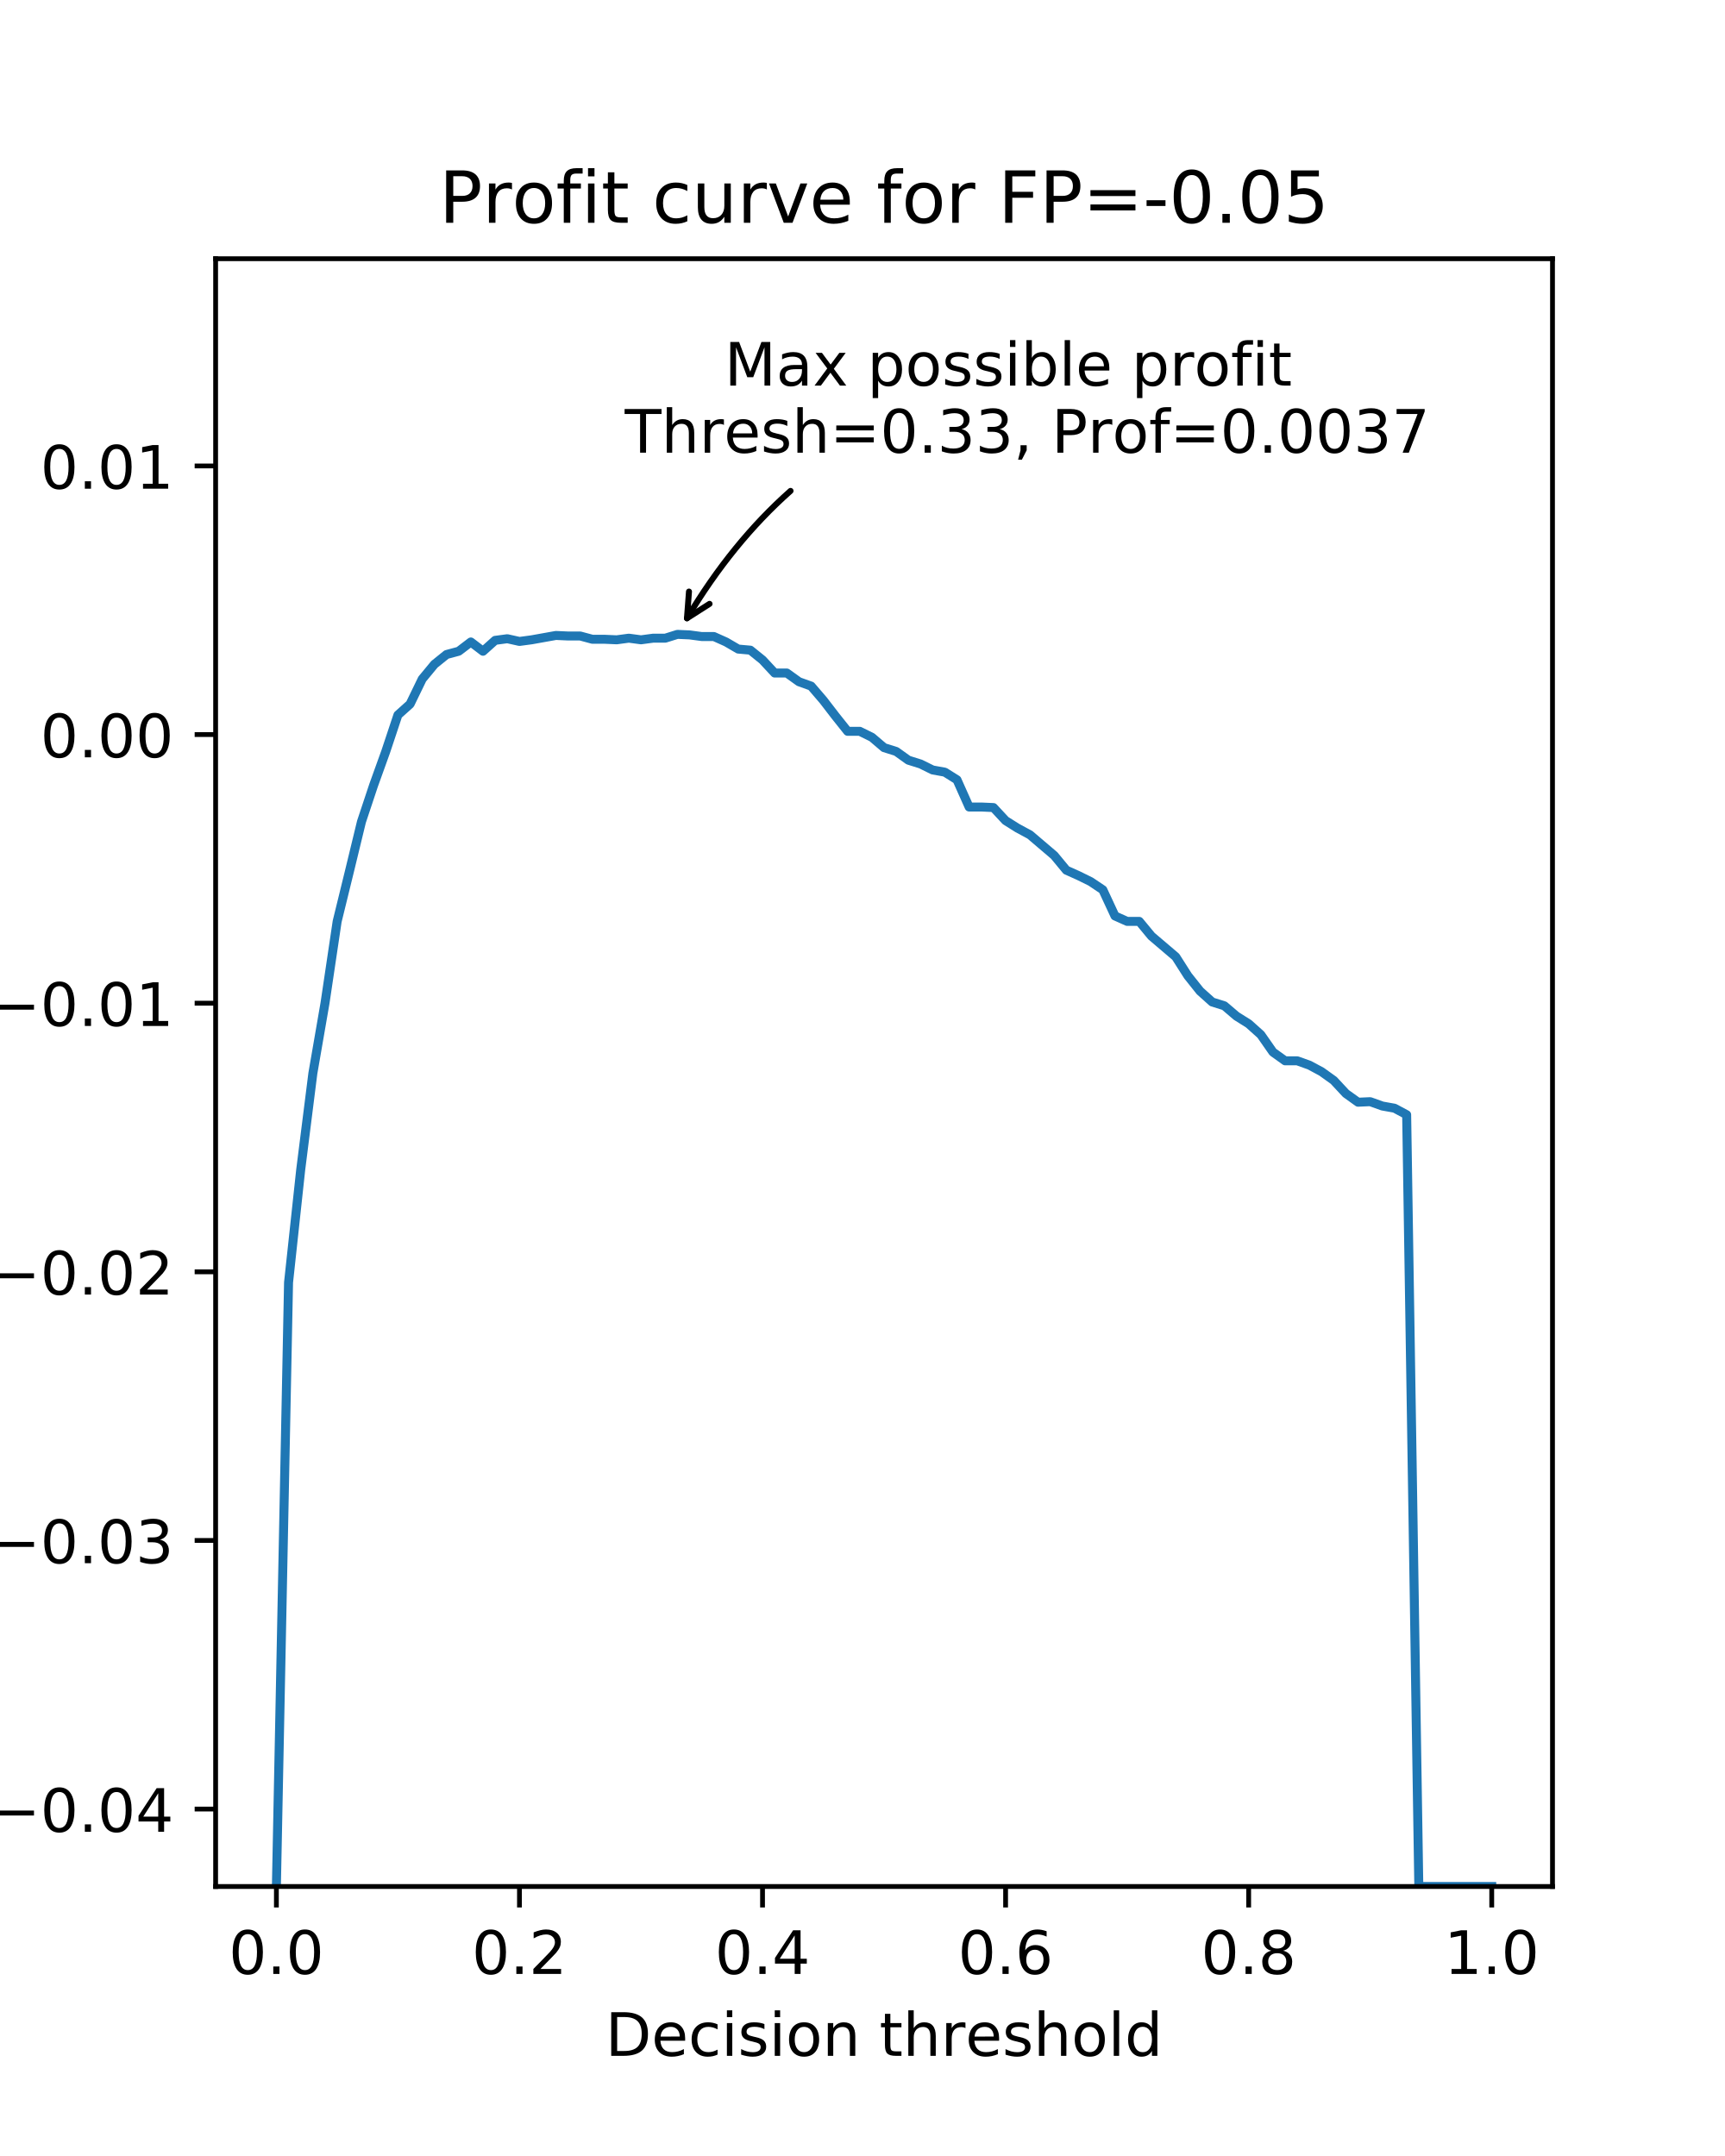
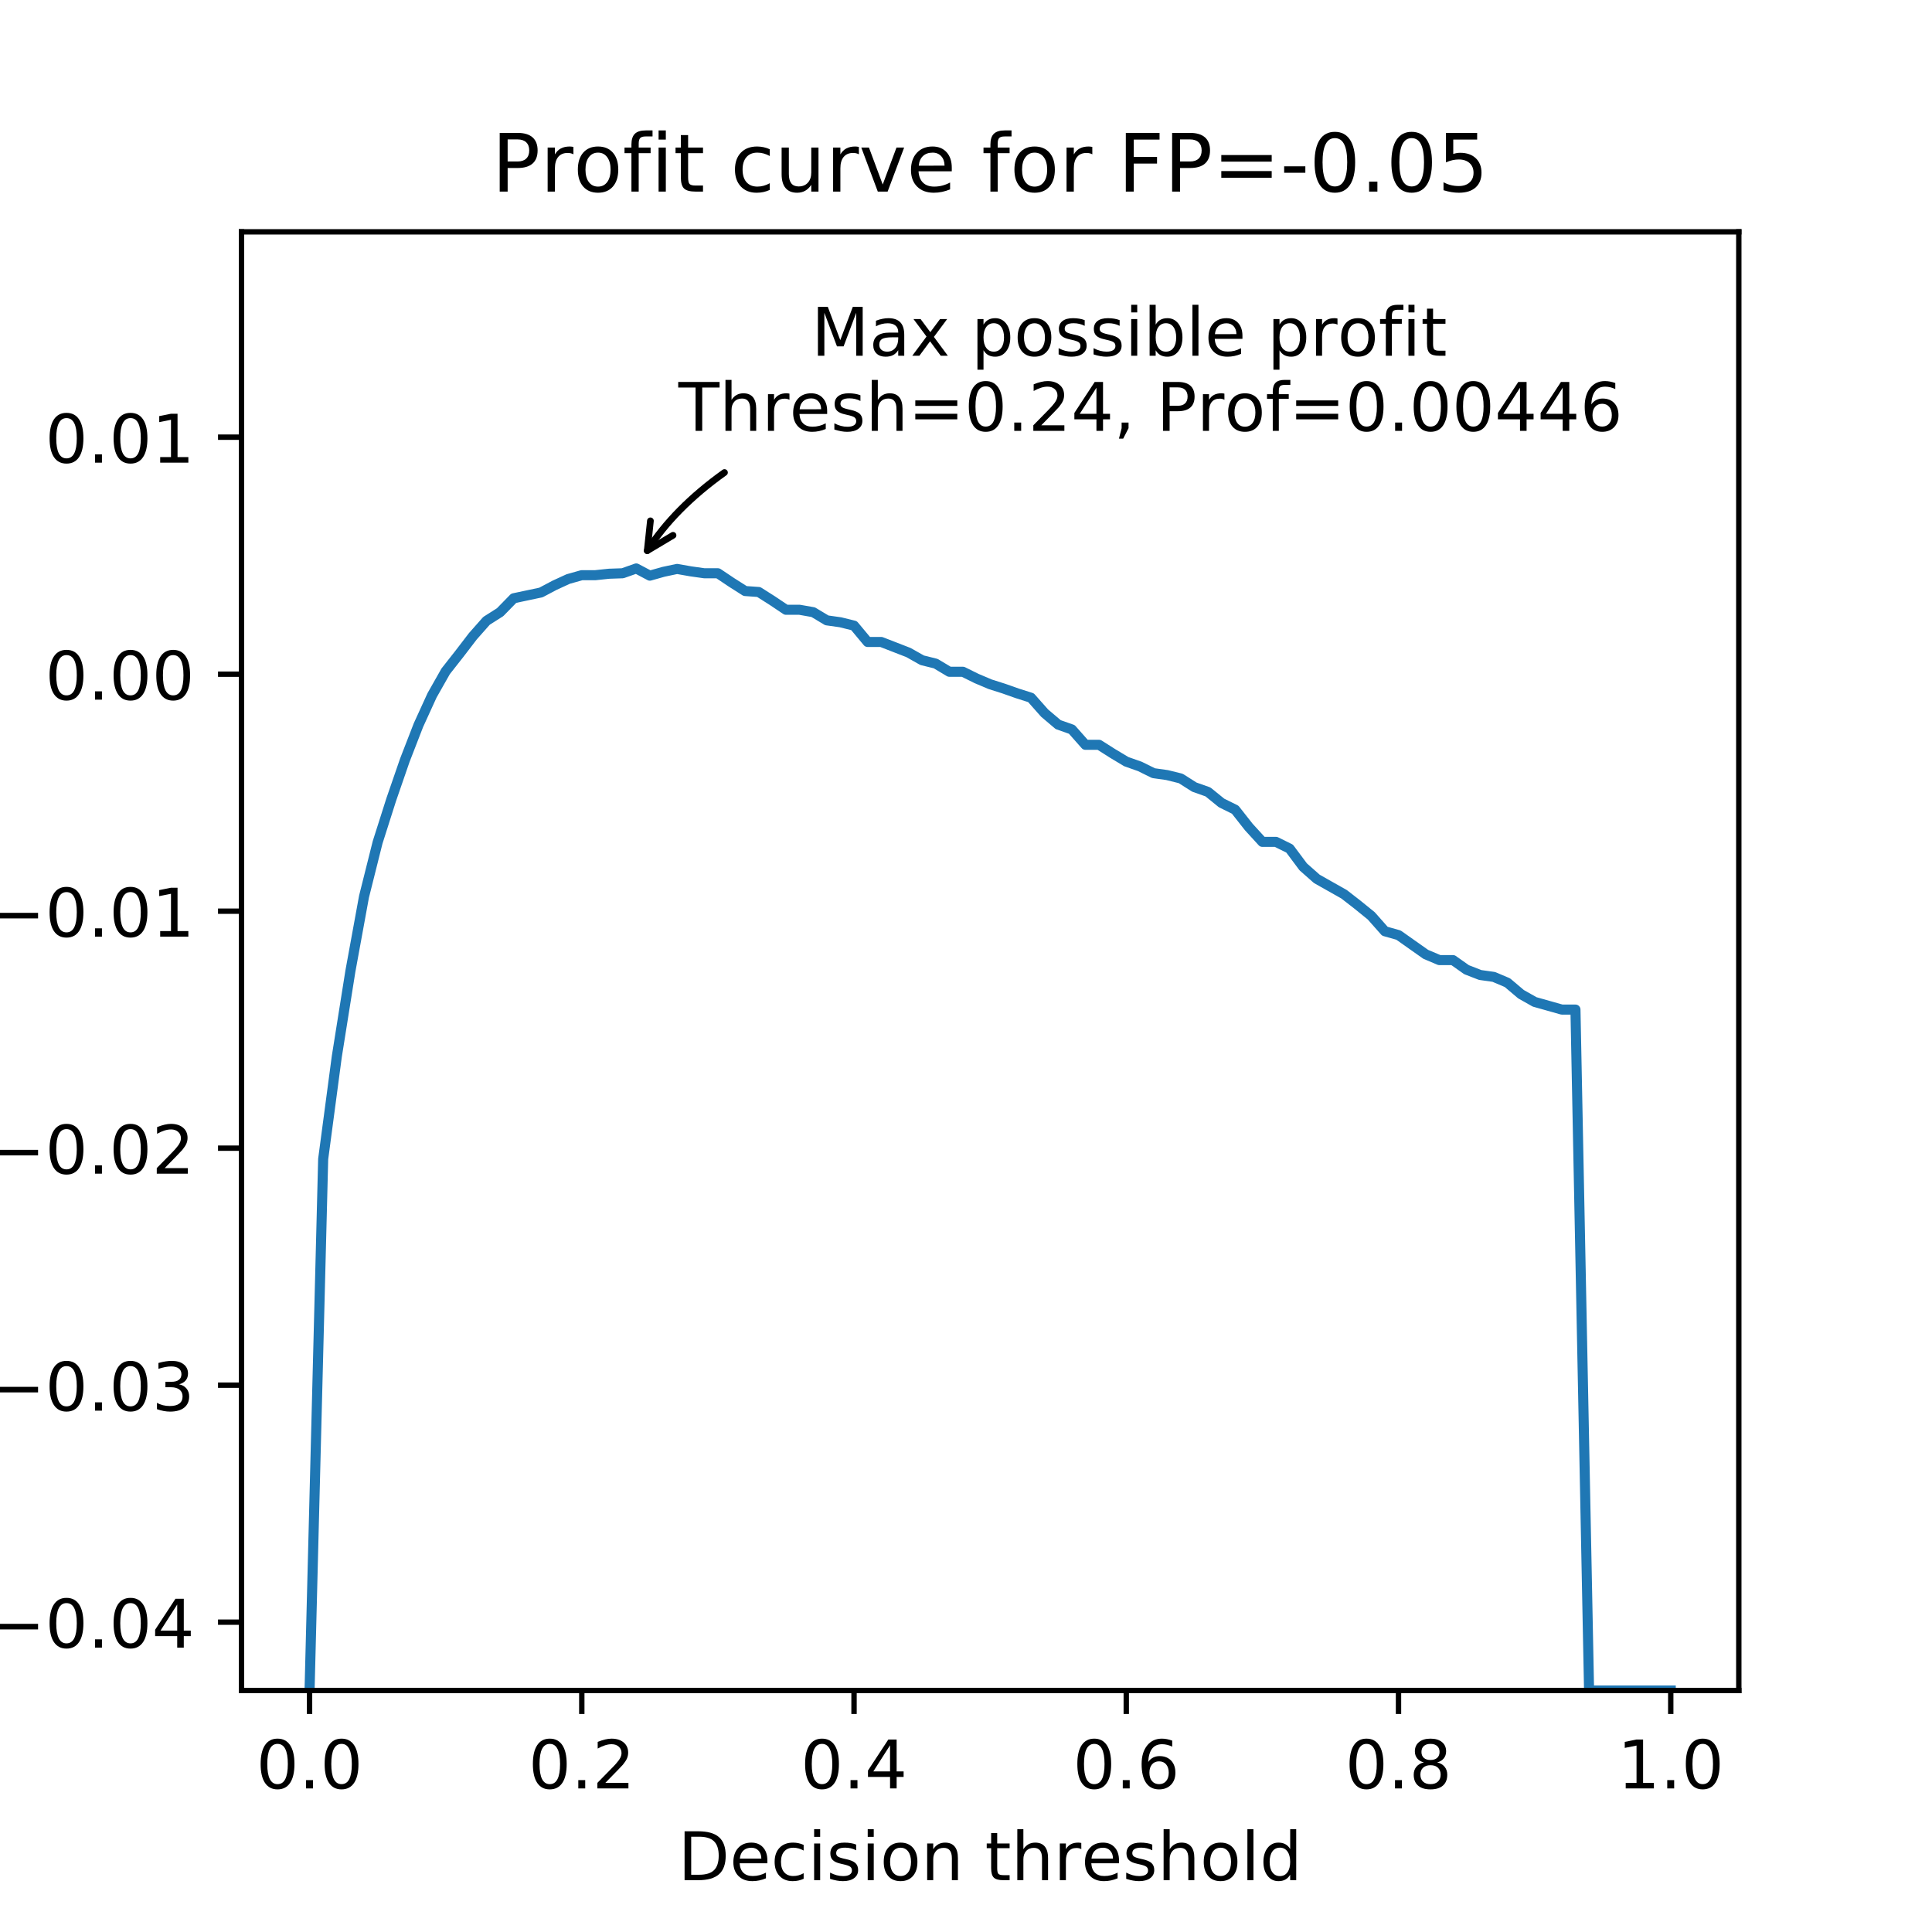
- <svg xmlns="http://www.w3.org/2000/svg" xmlns:xlink="http://www.w3.org/1999/xlink" height="360pt" version="1.1" viewBox="0 0 288 360" width="288pt">
+ <svg xmlns="http://www.w3.org/2000/svg" xmlns:xlink="http://www.w3.org/1999/xlink" height="288pt" version="1.1" viewBox="0 0 288 288" width="288pt">
  <defs>
    <style type="text/css">
*{stroke-linecap:butt;stroke-linejoin:round;}
  </style>
  </defs>
  <g id="figure_1">
    <g id="patch_1">
-       <path d="M 0 360  L 288 360  L 288 0  L 0 0  z " style="fill:#ffffff;" />
+       <path d="M 0 288  L 288 288  L 288 0  L 0 0  z " style="fill:#ffffff;" />
    </g>
    <g id="axes_1">
      <g id="patch_2">
-         <path d="M 36 315  L 259.2 315  L 259.2 43.2  L 36 43.2  z " style="fill:#ffffff;" />
+         <path d="M 36 252  L 259.2 252  L 259.2 34.56  L 36 34.56  z " style="fill:#ffffff;" />
      </g>
      <g id="matplotlib.axis_1">
        <g id="xtick_1">
          <g id="line2d_1">
            <defs>
-               <path d="M 0 0  L 0 3.5  " id="m88fabe9373" style="stroke:#000000;stroke-width:0.8;" />
-             </defs>
-             <g>
-               <use style="stroke:#000000;stroke-width:0.8;" x="46.145" xlink:href="#m88fabe9373" y="315" />
+               <path d="M 0 0  L 0 3.5  " id="m6ab0f73025" style="stroke:#000000;stroke-width:0.8;" />
+             </defs>
+             <g>
+               <use style="stroke:#000000;stroke-width:0.8;" x="46.145" xlink:href="#m6ab0f73025" y="252" />
            </g>
          </g>
          <g id="text_1">
            <defs>
              <path d="M 31.781 66.406  Q 24.172 66.406 20.328 58.906  Q 16.5 51.422 16.5 36.375  Q 16.5 21.391 20.328 13.891  Q 24.172 6.391 31.781 6.391  Q 39.453 6.391 43.281 13.891  Q 47.125 21.391 47.125 36.375  Q 47.125 51.422 43.281 58.906  Q 39.453 66.406 31.781 66.406  z M 31.781 74.219  Q 44.047 74.219 50.516 64.516  Q 56.984 54.828 56.984 36.375  Q 56.984 17.969 50.516 8.266  Q 44.047 -1.422 31.781 -1.422  Q 19.531 -1.422 13.062 8.266  Q 6.594 17.969 6.594 36.375  Q 6.594 54.828 13.062 64.516  Q 19.531 74.219 31.781 74.219  z " id="DejaVuSans-48" />
              <path d="M 10.688 12.406  L 21 12.406  L 21 0  L 10.688 0  z " id="DejaVuSans-46" />
            </defs>
-             <g transform="translate(38.19389 329.5984)scale(0.1 -0.1)">
+             <g transform="translate(38.19389 266.5984)scale(0.1 -0.1)">
              <use xlink:href="#DejaVuSans-48" />
              <use x="63.623" xlink:href="#DejaVuSans-46" />
              <use x="95.41" xlink:href="#DejaVuSans-48" />
            </g>
          </g>
        </g>
        <g id="xtick_2">
          <g id="line2d_2">
            <g>
-               <use style="stroke:#000000;stroke-width:0.8;" x="86.727" xlink:href="#m88fabe9373" y="315" />
+               <use style="stroke:#000000;stroke-width:0.8;" x="86.727" xlink:href="#m6ab0f73025" y="252" />
            </g>
          </g>
          <g id="text_2">
            <defs>
              <path d="M 19.188 8.297  L 53.609 8.297  L 53.609 0  L 7.328 0  L 7.328 8.297  Q 12.938 14.109 22.625 23.891  Q 32.328 33.688 34.812 36.531  Q 39.547 41.844 41.422 45.531  Q 43.312 49.219 43.312 52.781  Q 43.312 58.594 39.234 62.25  Q 35.156 65.922 28.609 65.922  Q 23.969 65.922 18.812 64.312  Q 13.672 62.703 7.812 59.422  L 7.812 69.391  Q 13.766 71.781 18.938 73  Q 24.125 74.219 28.422 74.219  Q 39.75 74.219 46.484 68.547  Q 53.219 62.891 53.219 53.422  Q 53.219 48.922 51.531 44.891  Q 49.859 40.875 45.406 35.406  Q 44.188 33.984 37.641 27.219  Q 31.109 20.453 19.188 8.297  z " id="DejaVuSans-50" />
            </defs>
-             <g transform="translate(78.77571 329.5984)scale(0.1 -0.1)">
+             <g transform="translate(78.77571 266.5984)scale(0.1 -0.1)">
              <use xlink:href="#DejaVuSans-48" />
              <use x="63.623" xlink:href="#DejaVuSans-46" />
              <use x="95.41" xlink:href="#DejaVuSans-50" />
            </g>
          </g>
        </g>
        <g id="xtick_3">
          <g id="line2d_3">
            <g>
-               <use style="stroke:#000000;stroke-width:0.8;" x="127.309" xlink:href="#m88fabe9373" y="315" />
+               <use style="stroke:#000000;stroke-width:0.8;" x="127.309" xlink:href="#m6ab0f73025" y="252" />
            </g>
          </g>
          <g id="text_3">
            <defs>
              <path d="M 37.797 64.312  L 12.891 25.391  L 37.797 25.391  z M 35.203 72.906  L 47.609 72.906  L 47.609 25.391  L 58.016 25.391  L 58.016 17.188  L 47.609 17.188  L 47.609 0  L 37.797 0  L 37.797 17.188  L 4.891 17.188  L 4.891 26.703  z " id="DejaVuSans-52" />
            </defs>
-             <g transform="translate(119.3575 329.5984)scale(0.1 -0.1)">
+             <g transform="translate(119.3575 266.5984)scale(0.1 -0.1)">
              <use xlink:href="#DejaVuSans-48" />
              <use x="63.623" xlink:href="#DejaVuSans-46" />
              <use x="95.41" xlink:href="#DejaVuSans-52" />
            </g>
          </g>
        </g>
        <g id="xtick_4">
          <g id="line2d_4">
            <g>
-               <use style="stroke:#000000;stroke-width:0.8;" x="167.891" xlink:href="#m88fabe9373" y="315" />
+               <use style="stroke:#000000;stroke-width:0.8;" x="167.891" xlink:href="#m6ab0f73025" y="252" />
            </g>
          </g>
          <g id="text_4">
            <defs>
              <path d="M 33.016 40.375  Q 26.375 40.375 22.484 35.828  Q 18.609 31.297 18.609 23.391  Q 18.609 15.531 22.484 10.953  Q 26.375 6.391 33.016 6.391  Q 39.656 6.391 43.531 10.953  Q 47.406 15.531 47.406 23.391  Q 47.406 31.297 43.531 35.828  Q 39.656 40.375 33.016 40.375  z M 52.594 71.297  L 52.594 62.312  Q 48.875 64.062 45.094 64.984  Q 41.312 65.922 37.594 65.922  Q 27.828 65.922 22.672 59.328  Q 17.531 52.734 16.797 39.406  Q 19.672 43.656 24.016 45.922  Q 28.375 48.188 33.594 48.188  Q 44.578 48.188 50.953 41.516  Q 57.328 34.859 57.328 23.391  Q 57.328 12.156 50.688 5.359  Q 44.047 -1.422 33.016 -1.422  Q 20.359 -1.422 13.672 8.266  Q 6.984 17.969 6.984 36.375  Q 6.984 53.656 15.188 63.938  Q 23.391 74.219 37.203 74.219  Q 40.922 74.219 44.703 73.484  Q 48.484 72.75 52.594 71.297  z " id="DejaVuSans-54" />
            </defs>
-             <g transform="translate(159.9393 329.5984)scale(0.1 -0.1)">
+             <g transform="translate(159.9393 266.5984)scale(0.1 -0.1)">
              <use xlink:href="#DejaVuSans-48" />
              <use x="63.623" xlink:href="#DejaVuSans-46" />
              <use x="95.41" xlink:href="#DejaVuSans-54" />
            </g>
          </g>
        </g>
        <g id="xtick_5">
          <g id="line2d_5">
            <g>
-               <use style="stroke:#000000;stroke-width:0.8;" x="208.473" xlink:href="#m88fabe9373" y="315" />
+               <use style="stroke:#000000;stroke-width:0.8;" x="208.473" xlink:href="#m6ab0f73025" y="252" />
            </g>
          </g>
          <g id="text_5">
            <defs>
              <path d="M 31.781 34.625  Q 24.75 34.625 20.719 30.859  Q 16.703 27.094 16.703 20.516  Q 16.703 13.922 20.719 10.156  Q 24.75 6.391 31.781 6.391  Q 38.812 6.391 42.859 10.172  Q 46.922 13.969 46.922 20.516  Q 46.922 27.094 42.891 30.859  Q 38.875 34.625 31.781 34.625  z M 21.922 38.812  Q 15.578 40.375 12.031 44.719  Q 8.5 49.078 8.5 55.328  Q 8.5 64.062 14.719 69.141  Q 20.953 74.219 31.781 74.219  Q 42.672 74.219 48.875 69.141  Q 55.078 64.062 55.078 55.328  Q 55.078 49.078 51.531 44.719  Q 48 40.375 41.703 38.812  Q 48.828 37.156 52.797 32.312  Q 56.781 27.484 56.781 20.516  Q 56.781 9.906 50.312 4.234  Q 43.844 -1.422 31.781 -1.422  Q 19.734 -1.422 13.25 4.234  Q 6.781 9.906 6.781 20.516  Q 6.781 27.484 10.781 32.312  Q 14.797 37.156 21.922 38.812  z M 18.312 54.391  Q 18.312 48.734 21.844 45.562  Q 25.391 42.391 31.781 42.391  Q 38.141 42.391 41.719 45.562  Q 45.312 48.734 45.312 54.391  Q 45.312 60.062 41.719 63.234  Q 38.141 66.406 31.781 66.406  Q 25.391 66.406 21.844 63.234  Q 18.312 60.062 18.312 54.391  z " id="DejaVuSans-56" />
            </defs>
-             <g transform="translate(200.5212 329.5984)scale(0.1 -0.1)">
+             <g transform="translate(200.5212 266.5984)scale(0.1 -0.1)">
              <use xlink:href="#DejaVuSans-48" />
              <use x="63.623" xlink:href="#DejaVuSans-46" />
              <use x="95.41" xlink:href="#DejaVuSans-56" />
            </g>
          </g>
        </g>
        <g id="xtick_6">
          <g id="line2d_6">
            <g>
-               <use style="stroke:#000000;stroke-width:0.8;" x="249.055" xlink:href="#m88fabe9373" y="315" />
+               <use style="stroke:#000000;stroke-width:0.8;" x="249.055" xlink:href="#m6ab0f73025" y="252" />
            </g>
          </g>
          <g id="text_6">
            <defs>
              <path d="M 12.406 8.297  L 28.516 8.297  L 28.516 63.922  L 10.984 60.406  L 10.984 69.391  L 28.422 72.906  L 38.281 72.906  L 38.281 8.297  L 54.391 8.297  L 54.391 0  L 12.406 0  z " id="DejaVuSans-49" />
            </defs>
-             <g transform="translate(241.103 329.5984)scale(0.1 -0.1)">
+             <g transform="translate(241.103 266.5984)scale(0.1 -0.1)">
              <use xlink:href="#DejaVuSans-49" />
              <use x="63.623" xlink:href="#DejaVuSans-46" />
              <use x="95.41" xlink:href="#DejaVuSans-48" />
            </g>
          </g>
        </g>
        <g id="text_7">
          <defs>
            <path d="M 19.672 64.797  L 19.672 8.109  L 31.594 8.109  Q 46.688 8.109 53.688 14.938  Q 60.688 21.781 60.688 36.531  Q 60.688 51.172 53.688 57.984  Q 46.688 64.797 31.594 64.797  z M 9.812 72.906  L 30.078 72.906  Q 51.266 72.906 61.172 64.094  Q 71.094 55.281 71.094 36.531  Q 71.094 17.672 61.125 8.828  Q 51.172 0 30.078 0  L 9.812 0  z " id="DejaVuSans-68" />
            <path d="M 56.203 29.594  L 56.203 25.203  L 14.891 25.203  Q 15.484 15.922 20.484 11.062  Q 25.484 6.203 34.422 6.203  Q 39.594 6.203 44.453 7.469  Q 49.312 8.734 54.109 11.281  L 54.109 2.781  Q 49.266 0.734 44.188 -0.344  Q 39.109 -1.422 33.891 -1.422  Q 20.797 -1.422 13.156 6.188  Q 5.516 13.812 5.516 26.812  Q 5.516 40.234 12.766 48.109  Q 20.016 56 32.328 56  Q 43.359 56 49.781 48.891  Q 56.203 41.797 56.203 29.594  z M 47.219 32.234  Q 47.125 39.594 43.094 43.984  Q 39.062 48.391 32.422 48.391  Q 24.906 48.391 20.391 44.141  Q 15.875 39.891 15.188 32.172  z " id="DejaVuSans-101" />
            <path d="M 48.781 52.594  L 48.781 44.188  Q 44.969 46.297 41.141 47.344  Q 37.312 48.391 33.406 48.391  Q 24.656 48.391 19.812 42.844  Q 14.984 37.312 14.984 27.297  Q 14.984 17.281 19.812 11.734  Q 24.656 6.203 33.406 6.203  Q 37.312 6.203 41.141 7.25  Q 44.969 8.297 48.781 10.406  L 48.781 2.094  Q 45.016 0.344 40.984 -0.531  Q 36.969 -1.422 32.422 -1.422  Q 20.062 -1.422 12.781 6.344  Q 5.516 14.109 5.516 27.297  Q 5.516 40.672 12.859 48.328  Q 20.219 56 33.016 56  Q 37.156 56 41.109 55.141  Q 45.062 54.297 48.781 52.594  z " id="DejaVuSans-99" />
            <path d="M 9.422 54.688  L 18.406 54.688  L 18.406 0  L 9.422 0  z M 9.422 75.984  L 18.406 75.984  L 18.406 64.594  L 9.422 64.594  z " id="DejaVuSans-105" />
            <path d="M 44.281 53.078  L 44.281 44.578  Q 40.484 46.531 36.375 47.5  Q 32.281 48.484 27.875 48.484  Q 21.188 48.484 17.844 46.438  Q 14.5 44.391 14.5 40.281  Q 14.5 37.156 16.891 35.375  Q 19.281 33.594 26.516 31.984  L 29.594 31.297  Q 39.156 29.25 43.188 25.516  Q 47.219 21.781 47.219 15.094  Q 47.219 7.469 41.188 3.016  Q 35.156 -1.422 24.609 -1.422  Q 20.219 -1.422 15.453 -0.562  Q 10.688 0.297 5.422 2  L 5.422 11.281  Q 10.406 8.688 15.234 7.391  Q 20.062 6.109 24.812 6.109  Q 31.156 6.109 34.562 8.281  Q 37.984 10.453 37.984 14.406  Q 37.984 18.062 35.516 20.016  Q 33.062 21.969 24.703 23.781  L 21.578 24.516  Q 13.234 26.266 9.516 29.906  Q 5.812 33.547 5.812 39.891  Q 5.812 47.609 11.281 51.797  Q 16.75 56 26.812 56  Q 31.781 56 36.172 55.266  Q 40.578 54.547 44.281 53.078  z " id="DejaVuSans-115" />
            <path d="M 30.609 48.391  Q 23.391 48.391 19.188 42.75  Q 14.984 37.109 14.984 27.297  Q 14.984 17.484 19.156 11.844  Q 23.344 6.203 30.609 6.203  Q 37.797 6.203 41.984 11.859  Q 46.188 17.531 46.188 27.297  Q 46.188 37.016 41.984 42.703  Q 37.797 48.391 30.609 48.391  z M 30.609 56  Q 42.328 56 49.016 48.375  Q 55.719 40.766 55.719 27.297  Q 55.719 13.875 49.016 6.219  Q 42.328 -1.422 30.609 -1.422  Q 18.844 -1.422 12.172 6.219  Q 5.516 13.875 5.516 27.297  Q 5.516 40.766 12.172 48.375  Q 18.844 56 30.609 56  z " id="DejaVuSans-111" />
            <path d="M 54.891 33.016  L 54.891 0  L 45.906 0  L 45.906 32.719  Q 45.906 40.484 42.875 44.328  Q 39.844 48.188 33.797 48.188  Q 26.516 48.188 22.312 43.547  Q 18.109 38.922 18.109 30.906  L 18.109 0  L 9.078 0  L 9.078 54.688  L 18.109 54.688  L 18.109 46.188  Q 21.344 51.125 25.703 53.562  Q 30.078 56 35.797 56  Q 45.219 56 50.047 50.172  Q 54.891 44.344 54.891 33.016  z " id="DejaVuSans-110" />
            <path id="DejaVuSans-32" />
            <path d="M 18.312 70.219  L 18.312 54.688  L 36.812 54.688  L 36.812 47.703  L 18.312 47.703  L 18.312 18.016  Q 18.312 11.328 20.141 9.422  Q 21.969 7.516 27.594 7.516  L 36.812 7.516  L 36.812 0  L 27.594 0  Q 17.188 0 13.234 3.875  Q 9.281 7.766 9.281 18.016  L 9.281 47.703  L 2.688 47.703  L 2.688 54.688  L 9.281 54.688  L 9.281 70.219  z " id="DejaVuSans-116" />
            <path d="M 54.891 33.016  L 54.891 0  L 45.906 0  L 45.906 32.719  Q 45.906 40.484 42.875 44.328  Q 39.844 48.188 33.797 48.188  Q 26.516 48.188 22.312 43.547  Q 18.109 38.922 18.109 30.906  L 18.109 0  L 9.078 0  L 9.078 75.984  L 18.109 75.984  L 18.109 46.188  Q 21.344 51.125 25.703 53.562  Q 30.078 56 35.797 56  Q 45.219 56 50.047 50.172  Q 54.891 44.344 54.891 33.016  z " id="DejaVuSans-104" />
            <path d="M 41.109 46.297  Q 39.594 47.172 37.812 47.578  Q 36.031 48 33.891 48  Q 26.266 48 22.188 43.047  Q 18.109 38.094 18.109 28.812  L 18.109 0  L 9.078 0  L 9.078 54.688  L 18.109 54.688  L 18.109 46.188  Q 20.953 51.172 25.484 53.578  Q 30.031 56 36.531 56  Q 37.453 56 38.578 55.875  Q 39.703 55.766 41.062 55.516  z " id="DejaVuSans-114" />
            <path d="M 9.422 75.984  L 18.406 75.984  L 18.406 0  L 9.422 0  z " id="DejaVuSans-108" />
            <path d="M 45.406 46.391  L 45.406 75.984  L 54.391 75.984  L 54.391 0  L 45.406 0  L 45.406 8.203  Q 42.578 3.328 38.25 0.953  Q 33.938 -1.422 27.875 -1.422  Q 17.969 -1.422 11.734 6.484  Q 5.516 14.406 5.516 27.297  Q 5.516 40.188 11.734 48.094  Q 17.969 56 27.875 56  Q 33.938 56 38.25 53.625  Q 42.578 51.266 45.406 46.391  z M 14.797 27.297  Q 14.797 17.391 18.875 11.75  Q 22.953 6.109 30.078 6.109  Q 37.203 6.109 41.297 11.75  Q 45.406 17.391 45.406 27.297  Q 45.406 37.203 41.297 42.844  Q 37.203 48.484 30.078 48.484  Q 22.953 48.484 18.875 42.844  Q 14.797 37.203 14.797 27.297  z " id="DejaVuSans-100" />
          </defs>
-           <g transform="translate(101.0687 343.2766)scale(0.1 -0.1)">
+           <g transform="translate(101.0687 280.2766)scale(0.1 -0.1)">
            <use xlink:href="#DejaVuSans-68" />
            <use x="77.002" xlink:href="#DejaVuSans-101" />
            <use x="138.525" xlink:href="#DejaVuSans-99" />
            <use x="193.506" xlink:href="#DejaVuSans-105" />
            <use x="221.289" xlink:href="#DejaVuSans-115" />
            <use x="273.389" xlink:href="#DejaVuSans-105" />
            <use x="301.172" xlink:href="#DejaVuSans-111" />
            <use x="362.354" xlink:href="#DejaVuSans-110" />
            <use x="425.732" xlink:href="#DejaVuSans-32" />
            <use x="457.52" xlink:href="#DejaVuSans-116" />
            <use x="496.729" xlink:href="#DejaVuSans-104" />
            <use x="560.107" xlink:href="#DejaVuSans-114" />
            <use x="601.189" xlink:href="#DejaVuSans-101" />
            <use x="662.713" xlink:href="#DejaVuSans-115" />
            <use x="714.812" xlink:href="#DejaVuSans-104" />
            <use x="778.191" xlink:href="#DejaVuSans-111" />
            <use x="839.373" xlink:href="#DejaVuSans-108" />
            <use x="867.156" xlink:href="#DejaVuSans-100" />
          </g>
        </g>
      </g>
      <g id="matplotlib.axis_2">
        <g id="ytick_1">
          <g id="line2d_7">
            <defs>
-               <path d="M 0 0  L -3.5 0  " id="maf2255c982" style="stroke:#000000;stroke-width:0.8;" />
-             </defs>
-             <g>
-               <use style="stroke:#000000;stroke-width:0.8;" x="36" xlink:href="#maf2255c982" y="302.068" />
+               <path d="M 0 0  L -3.5 0  " id="m64fd4ae16d" style="stroke:#000000;stroke-width:0.8;" />
+             </defs>
+             <g>
+               <use style="stroke:#000000;stroke-width:0.8;" x="36" xlink:href="#m64fd4ae16d" y="241.814" />
            </g>
          </g>
          <g id="text_8">
            <defs>
              <path d="M 10.594 35.5  L 73.188 35.5  L 73.188 27.203  L 10.594 27.203  z " id="DejaVuSans-8722" />
            </defs>
-             <g transform="translate(-1.645313 305.8672)scale(0.1 -0.1)">
+             <g transform="translate(-1.645313 245.6131)scale(0.1 -0.1)">
              <use xlink:href="#DejaVuSans-8722" />
              <use x="83.789" xlink:href="#DejaVuSans-48" />
              <use x="147.412" xlink:href="#DejaVuSans-46" />
              <use x="179.199" xlink:href="#DejaVuSans-48" />
              <use x="242.822" xlink:href="#DejaVuSans-52" />
            </g>
          </g>
        </g>
        <g id="ytick_2">
          <g id="line2d_8">
            <g>
-               <use style="stroke:#000000;stroke-width:0.8;" x="36" xlink:href="#maf2255c982" y="257.215" />
+               <use style="stroke:#000000;stroke-width:0.8;" x="36" xlink:href="#m64fd4ae16d" y="206.485" />
            </g>
          </g>
          <g id="text_9">
            <defs>
              <path d="M 40.578 39.312  Q 47.656 37.797 51.625 33  Q 55.609 28.219 55.609 21.188  Q 55.609 10.406 48.188 4.484  Q 40.766 -1.422 27.094 -1.422  Q 22.516 -1.422 17.656 -0.516  Q 12.797 0.391 7.625 2.203  L 7.625 11.719  Q 11.719 9.328 16.594 8.109  Q 21.484 6.891 26.812 6.891  Q 36.078 6.891 40.938 10.547  Q 45.797 14.203 45.797 21.188  Q 45.797 27.641 41.281 31.266  Q 36.766 34.906 28.719 34.906  L 20.219 34.906  L 20.219 43.016  L 29.109 43.016  Q 36.375 43.016 40.234 45.922  Q 44.094 48.828 44.094 54.297  Q 44.094 59.906 40.109 62.906  Q 36.141 65.922 28.719 65.922  Q 24.656 65.922 20.016 65.031  Q 15.375 64.156 9.812 62.312  L 9.812 71.094  Q 15.438 72.656 20.344 73.438  Q 25.25 74.219 29.594 74.219  Q 40.828 74.219 47.359 69.109  Q 53.906 64.016 53.906 55.328  Q 53.906 49.266 50.438 45.094  Q 46.969 40.922 40.578 39.312  z " id="DejaVuSans-51" />
            </defs>
-             <g transform="translate(-1.645313 261.0143)scale(0.1 -0.1)">
+             <g transform="translate(-1.645313 210.284)scale(0.1 -0.1)">
              <use xlink:href="#DejaVuSans-8722" />
              <use x="83.789" xlink:href="#DejaVuSans-48" />
              <use x="147.412" xlink:href="#DejaVuSans-46" />
              <use x="179.199" xlink:href="#DejaVuSans-48" />
              <use x="242.822" xlink:href="#DejaVuSans-51" />
            </g>
          </g>
        </g>
        <g id="ytick_3">
          <g id="line2d_9">
            <g>
-               <use style="stroke:#000000;stroke-width:0.8;" x="36" xlink:href="#maf2255c982" y="212.362" />
+               <use style="stroke:#000000;stroke-width:0.8;" x="36" xlink:href="#m64fd4ae16d" y="171.156" />
            </g>
          </g>
          <g id="text_10">
-             <g transform="translate(-1.645313 216.1615)scale(0.1 -0.1)">
+             <g transform="translate(-1.645313 174.9549)scale(0.1 -0.1)">
              <use xlink:href="#DejaVuSans-8722" />
              <use x="83.789" xlink:href="#DejaVuSans-48" />
              <use x="147.412" xlink:href="#DejaVuSans-46" />
              <use x="179.199" xlink:href="#DejaVuSans-48" />
              <use x="242.822" xlink:href="#DejaVuSans-50" />
            </g>
          </g>
        </g>
        <g id="ytick_4">
          <g id="line2d_10">
            <g>
-               <use style="stroke:#000000;stroke-width:0.8;" x="36" xlink:href="#maf2255c982" y="167.509" />
+               <use style="stroke:#000000;stroke-width:0.8;" x="36" xlink:href="#m64fd4ae16d" y="135.827" />
            </g>
          </g>
          <g id="text_11">
-             <g transform="translate(-1.645313 171.3086)scale(0.1 -0.1)">
+             <g transform="translate(-1.645313 139.6259)scale(0.1 -0.1)">
              <use xlink:href="#DejaVuSans-8722" />
              <use x="83.789" xlink:href="#DejaVuSans-48" />
              <use x="147.412" xlink:href="#DejaVuSans-46" />
              <use x="179.199" xlink:href="#DejaVuSans-48" />
              <use x="242.822" xlink:href="#DejaVuSans-49" />
            </g>
          </g>
        </g>
        <g id="ytick_5">
          <g id="line2d_11">
            <g>
-               <use style="stroke:#000000;stroke-width:0.8;" x="36" xlink:href="#maf2255c982" y="122.657" />
+               <use style="stroke:#000000;stroke-width:0.8;" x="36" xlink:href="#m64fd4ae16d" y="100.498" />
            </g>
          </g>
          <g id="text_12">
-             <g transform="translate(6.734375 126.4557)scale(0.1 -0.1)">
+             <g transform="translate(6.734375 104.2968)scale(0.1 -0.1)">
              <use xlink:href="#DejaVuSans-48" />
              <use x="63.623" xlink:href="#DejaVuSans-46" />
              <use x="95.41" xlink:href="#DejaVuSans-48" />
              <use x="159.033" xlink:href="#DejaVuSans-48" />
            </g>
          </g>
        </g>
        <g id="ytick_6">
          <g id="line2d_12">
            <g>
-               <use style="stroke:#000000;stroke-width:0.8;" x="36" xlink:href="#maf2255c982" y="77.804" />
+               <use style="stroke:#000000;stroke-width:0.8;" x="36" xlink:href="#m64fd4ae16d" y="65.169" />
            </g>
          </g>
          <g id="text_13">
-             <g transform="translate(6.734375 81.60286)scale(0.1 -0.1)">
+             <g transform="translate(6.734375 68.96772)scale(0.1 -0.1)">
              <use xlink:href="#DejaVuSans-48" />
              <use x="63.623" xlink:href="#DejaVuSans-46" />
              <use x="95.41" xlink:href="#DejaVuSans-48" />
              <use x="159.033" xlink:href="#DejaVuSans-49" />
            </g>
          </g>
        </g>
        <g id="text_14">
          <defs>
            <path d="M 34.188 63.188  L 20.797 26.906  L 47.609 26.906  z M 28.609 72.906  L 39.797 72.906  L 67.578 0  L 57.328 0  L 50.688 18.703  L 17.828 18.703  L 11.188 0  L 0.781 0  z " id="DejaVuSans-65" />
            <path d="M 2.984 54.688  L 12.5 54.688  L 29.594 8.797  L 46.688 54.688  L 56.203 54.688  L 35.688 0  L 23.484 0  z " id="DejaVuSans-118" />
            <path d="M 34.281 27.484  Q 23.391 27.484 19.188 25  Q 14.984 22.516 14.984 16.5  Q 14.984 11.719 18.141 8.906  Q 21.297 6.109 26.703 6.109  Q 34.188 6.109 38.703 11.406  Q 43.219 16.703 43.219 25.484  L 43.219 27.484  z M 52.203 31.203  L 52.203 0  L 43.219 0  L 43.219 8.297  Q 40.141 3.328 35.547 0.953  Q 30.953 -1.422 24.312 -1.422  Q 15.922 -1.422 10.953 3.297  Q 6 8.016 6 15.922  Q 6 25.141 12.172 29.828  Q 18.359 34.516 30.609 34.516  L 43.219 34.516  L 43.219 35.406  Q 43.219 41.609 39.141 45  Q 35.062 48.391 27.688 48.391  Q 23 48.391 18.547 47.266  Q 14.109 46.141 10.016 43.891  L 10.016 52.203  Q 14.938 54.109 19.578 55.047  Q 24.219 56 28.609 56  Q 40.484 56 46.344 49.844  Q 52.203 43.703 52.203 31.203  z " id="DejaVuSans-97" />
            <path d="M 45.406 27.984  Q 45.406 37.75 41.375 43.109  Q 37.359 48.484 30.078 48.484  Q 22.859 48.484 18.828 43.109  Q 14.797 37.75 14.797 27.984  Q 14.797 18.266 18.828 12.891  Q 22.859 7.516 30.078 7.516  Q 37.359 7.516 41.375 12.891  Q 45.406 18.266 45.406 27.984  z M 54.391 6.781  Q 54.391 -7.172 48.188 -13.984  Q 42 -20.797 29.203 -20.797  Q 24.469 -20.797 20.266 -20.094  Q 16.062 -19.391 12.109 -17.922  L 12.109 -9.188  Q 16.062 -11.328 19.922 -12.344  Q 23.781 -13.375 27.781 -13.375  Q 36.625 -13.375 41.016 -8.766  Q 45.406 -4.156 45.406 5.172  L 45.406 9.625  Q 42.625 4.781 38.281 2.391  Q 33.938 0 27.875 0  Q 17.828 0 11.672 7.656  Q 5.516 15.328 5.516 27.984  Q 5.516 40.672 11.672 48.328  Q 17.828 56 27.875 56  Q 33.938 56 38.281 53.609  Q 42.625 51.219 45.406 46.391  L 45.406 54.688  L 54.391 54.688  z " id="DejaVuSans-103" />
            <path d="M 18.109 8.203  L 18.109 -20.797  L 9.078 -20.797  L 9.078 54.688  L 18.109 54.688  L 18.109 46.391  Q 20.953 51.266 25.266 53.625  Q 29.594 56 35.594 56  Q 45.562 56 51.781 48.094  Q 58.016 40.188 58.016 27.297  Q 58.016 14.406 51.781 6.484  Q 45.562 -1.422 35.594 -1.422  Q 29.594 -1.422 25.266 0.953  Q 20.953 3.328 18.109 8.203  z M 48.688 27.297  Q 48.688 37.203 44.609 42.844  Q 40.531 48.484 33.406 48.484  Q 26.266 48.484 22.188 42.844  Q 18.109 37.203 18.109 27.297  Q 18.109 17.391 22.188 11.75  Q 26.266 6.109 33.406 6.109  Q 40.531 6.109 44.609 11.75  Q 48.688 17.391 48.688 27.297  z " id="DejaVuSans-112" />
            <path d="M 37.109 75.984  L 37.109 68.5  L 28.516 68.5  Q 23.688 68.5 21.797 66.547  Q 19.922 64.594 19.922 59.516  L 19.922 54.688  L 34.719 54.688  L 34.719 47.703  L 19.922 47.703  L 19.922 0  L 10.891 0  L 10.891 47.703  L 2.297 47.703  L 2.297 54.688  L 10.891 54.688  L 10.891 58.5  Q 10.891 67.625 15.141 71.797  Q 19.391 75.984 28.609 75.984  z " id="DejaVuSans-102" />
            <path d="M 52 44.188  Q 55.375 50.25 60.062 53.125  Q 64.75 56 71.094 56  Q 79.641 56 84.281 50.016  Q 88.922 44.047 88.922 33.016  L 88.922 0  L 79.891 0  L 79.891 32.719  Q 79.891 40.578 77.094 44.375  Q 74.312 48.188 68.609 48.188  Q 61.625 48.188 57.562 43.547  Q 53.516 38.922 53.516 30.906  L 53.516 0  L 44.484 0  L 44.484 32.719  Q 44.484 40.625 41.703 44.406  Q 38.922 48.188 33.109 48.188  Q 26.219 48.188 22.156 43.531  Q 18.109 38.875 18.109 30.906  L 18.109 0  L 9.078 0  L 9.078 54.688  L 18.109 54.688  L 18.109 46.188  Q 21.188 51.219 25.484 53.609  Q 29.781 56 35.688 56  Q 41.656 56 45.828 52.969  Q 50 49.953 52 44.188  z " id="DejaVuSans-109" />
          </defs>
-           <g transform="translate(-7.725 234.2188)rotate(-90)scale(0.1 -0.1)">
+           <g transform="translate(-7.725 198.3988)rotate(-90)scale(0.1 -0.1)">
            <use xlink:href="#DejaVuSans-65" />
            <use x="68.33" xlink:href="#DejaVuSans-118" />
            <use x="127.51" xlink:href="#DejaVuSans-101" />
            <use x="189.033" xlink:href="#DejaVuSans-114" />
            <use x="230.146" xlink:href="#DejaVuSans-97" />
            <use x="291.426" xlink:href="#DejaVuSans-103" />
            <use x="354.902" xlink:href="#DejaVuSans-101" />
            <use x="416.426" xlink:href="#DejaVuSans-32" />
            <use x="448.213" xlink:href="#DejaVuSans-112" />
            <use x="511.689" xlink:href="#DejaVuSans-114" />
            <use x="552.771" xlink:href="#DejaVuSans-111" />
            <use x="613.953" xlink:href="#DejaVuSans-102" />
            <use x="649.158" xlink:href="#DejaVuSans-105" />
            <use x="676.941" xlink:href="#DejaVuSans-116" />
            <use x="716.15" xlink:href="#DejaVuSans-32" />
            <use x="747.938" xlink:href="#DejaVuSans-109" />
            <use x="845.35" xlink:href="#DejaVuSans-97" />
            <use x="906.629" xlink:href="#DejaVuSans-114" />
            <use x="947.727" xlink:href="#DejaVuSans-103" />
            <use x="1011.203" xlink:href="#DejaVuSans-105" />
            <use x="1038.986" xlink:href="#DejaVuSans-110" />
          </g>
        </g>
      </g>
      <g id="line2d_13">
-         <path clip-path="url(#pd08bc32937)" d="M 46.145 315  L 48.175 214.145  L 50.204 195.32  L 52.233 179.223  L 54.262 167.491  L 56.291 153.85  L 58.32 145.574  L 60.349 137.207  L 62.378 131.114  L 64.407 125.476  L 66.436 119.383  L 68.465 117.564  L 70.495 113.38  L 72.524 110.925  L 74.553 109.288  L 76.582 108.742  L 78.611 107.196  L 80.64 108.742  L 82.669 106.923  L 84.698 106.651  L 86.727 107.105  L 88.756 106.833  L 90.785 106.469  L 92.815 106.105  L 94.844 106.196  L 96.873 106.196  L 98.902 106.742  L 100.931 106.742  L 102.96 106.833  L 104.989 106.56  L 107.018 106.833  L 109.047 106.56  L 111.076 106.56  L 113.105 105.923  L 115.135 106.014  L 117.164 106.287  L 119.193 106.287  L 121.222 107.196  L 123.251 108.379  L 125.28 108.56  L 127.309 110.197  L 129.338 112.38  L 131.367 112.38  L 133.396 113.835  L 135.425 114.563  L 137.455 116.927  L 139.484 119.564  L 141.513 122.111  L 143.542 122.111  L 145.571 123.111  L 147.6 124.839  L 149.629 125.476  L 151.658 126.931  L 153.687 127.567  L 155.716 128.568  L 157.745 128.932  L 159.775 130.205  L 161.804 134.752  L 163.833 134.752  L 165.862 134.843  L 167.891 137.025  L 169.92 138.299  L 171.949 139.39  L 173.978 141.118  L 176.007 142.846  L 178.036 145.301  L 180.065 146.211  L 182.095 147.211  L 184.124 148.575  L 186.153 152.94  L 188.182 153.85  L 190.211 153.85  L 192.24 156.305  L 194.269 158.033  L 196.298 159.761  L 198.327 162.944  L 200.356 165.49  L 202.385 167.309  L 204.415 167.946  L 206.444 169.674  L 208.473 170.947  L 210.502 172.766  L 212.531 175.676  L 214.56 177.131  L 216.589 177.131  L 218.618 177.859  L 220.647 178.95  L 222.676 180.405  L 224.705 182.588  L 226.735 184.043  L 228.764 183.952  L 230.793 184.679  L 232.822 185.043  L 234.851 186.134  L 236.88 315  L 238.909 315  L 240.938 315  L 242.967 315  L 244.996 315  L 247.025 315  L 249.055 315  " style="fill:none;stroke:#1f77b4;stroke-linecap:square;stroke-width:1.5;" />
+         <path clip-path="url(#pd4bb367628)" d="M 46.145 252  L 48.175 172.775  L 50.204 157.517  L 52.233 144.766  L 54.262 133.663  L 56.291 125.569  L 58.32 119.194  L 60.349 113.32  L 62.378 108.091  L 64.407 103.649  L 66.436 100.068  L 68.465 97.489  L 70.495 94.839  L 72.524 92.546  L 74.553 91.257  L 76.582 89.18  L 78.611 88.75  L 80.64 88.32  L 82.669 87.246  L 84.698 86.314  L 86.727 85.741  L 88.756 85.741  L 90.785 85.526  L 92.815 85.455  L 94.844 84.738  L 96.873 85.813  L 98.902 85.24  L 100.931 84.81  L 102.96 85.168  L 104.989 85.455  L 107.018 85.455  L 109.047 86.816  L 111.076 88.105  L 113.105 88.248  L 115.135 89.538  L 117.164 90.899  L 119.193 90.899  L 121.222 91.257  L 123.251 92.475  L 125.28 92.761  L 127.309 93.263  L 129.338 95.698  L 131.367 95.698  L 133.396 96.486  L 135.425 97.274  L 137.455 98.42  L 139.484 98.922  L 141.513 100.139  L 143.542 100.139  L 145.571 101.142  L 147.6 102.002  L 149.629 102.647  L 151.658 103.363  L 153.687 104.008  L 155.716 106.3  L 157.745 108.019  L 159.775 108.735  L 161.804 111.028  L 163.833 111.028  L 165.862 112.317  L 167.891 113.535  L 169.92 114.251  L 171.949 115.254  L 173.978 115.54  L 176.007 116.042  L 178.036 117.331  L 180.065 118.048  L 182.095 119.695  L 184.124 120.698  L 186.153 123.277  L 188.182 125.497  L 190.211 125.497  L 192.24 126.5  L 194.269 129.222  L 196.298 131.013  L 198.327 132.159  L 200.356 133.305  L 202.385 134.881  L 204.415 136.529  L 206.444 138.821  L 208.473 139.394  L 210.502 140.827  L 212.531 142.259  L 214.56 143.119  L 216.589 143.119  L 218.618 144.551  L 220.647 145.339  L 222.676 145.626  L 224.705 146.486  L 226.735 148.205  L 228.764 149.351  L 230.793 149.924  L 232.822 150.497  L 234.851 150.497  L 236.88 252  L 238.909 252  L 240.938 252  L 242.967 252  L 244.996 252  L 247.025 252  L 249.055 252  " style="fill:none;stroke:#1f77b4;stroke-linecap:square;stroke-width:1.5;" />
      </g>
      <g id="patch_3">
-         <path d="M 36 315  L 36 43.2  " style="fill:none;stroke:#000000;stroke-linecap:square;stroke-linejoin:miter;stroke-width:0.8;" />
+         <path d="M 36 252  L 36 34.56  " style="fill:none;stroke:#000000;stroke-linecap:square;stroke-linejoin:miter;stroke-width:0.8;" />
      </g>
      <g id="patch_4">
-         <path d="M 259.2 315  L 259.2 43.2  " style="fill:none;stroke:#000000;stroke-linecap:square;stroke-linejoin:miter;stroke-width:0.8;" />
+         <path d="M 259.2 252  L 259.2 34.56  " style="fill:none;stroke:#000000;stroke-linecap:square;stroke-linejoin:miter;stroke-width:0.8;" />
      </g>
      <g id="patch_5">
-         <path d="M 36 315  L 259.2 315  " style="fill:none;stroke:#000000;stroke-linecap:square;stroke-linejoin:miter;stroke-width:0.8;" />
+         <path d="M 36 252  L 259.2 252  " style="fill:none;stroke:#000000;stroke-linecap:square;stroke-linejoin:miter;stroke-width:0.8;" />
      </g>
      <g id="patch_6">
-         <path d="M 36 43.2  L 259.2 43.2  " style="fill:none;stroke:#000000;stroke-linecap:square;stroke-linejoin:miter;stroke-width:0.8;" />
+         <path d="M 36 34.56  L 259.2 34.56  " style="fill:none;stroke:#000000;stroke-linecap:square;stroke-linejoin:miter;stroke-width:0.8;" />
      </g>
      <g id="patch_7">
-         <path d="M 131.986 81.969  Q 122.266 90.572 114.694 103.237  " style="fill:none;stroke:#000000;stroke-linecap:round;" />
-         <path d="M 118.463 100.83  L 114.694 103.237  L 115.03 98.777  " style="fill:none;stroke:#000000;stroke-linecap:round;" />
+         <path d="M 107.997 70.44  Q 100.534 75.763 96.486 82.088  " style="fill:none;stroke:#000000;stroke-linecap:round;" />
+         <path d="M 100.326 79.797  L 96.486 82.088  L 96.957 77.641  " style="fill:none;stroke:#000000;stroke-linecap:round;" />
      </g>
      <g id="text_15">
        <g id="patch_8">
-           <path d="M 98.131 80.666  L 241.709 80.666  L 241.709 53.79  L 98.131 53.79  z " style="fill:#ffffff;" />
+           <path d="M 94.95 69.308  L 244.89 69.308  L 244.89 42.432  L 94.95 42.432  z " style="fill:#ffffff;" />
        </g>
        <defs>
          <path d="M 9.812 72.906  L 24.516 72.906  L 43.109 23.297  L 61.812 72.906  L 76.516 72.906  L 76.516 0  L 66.891 0  L 66.891 64.016  L 48.094 14.016  L 38.188 14.016  L 19.391 64.016  L 19.391 0  L 9.812 0  z " id="DejaVuSans-77" />
          <path d="M 54.891 54.688  L 35.109 28.078  L 55.906 0  L 45.312 0  L 29.391 21.484  L 13.484 0  L 2.875 0  L 24.125 28.609  L 4.688 54.688  L 15.281 54.688  L 29.781 35.203  L 44.281 54.688  z " id="DejaVuSans-120" />
          <path d="M 48.688 27.297  Q 48.688 37.203 44.609 42.844  Q 40.531 48.484 33.406 48.484  Q 26.266 48.484 22.188 42.844  Q 18.109 37.203 18.109 27.297  Q 18.109 17.391 22.188 11.75  Q 26.266 6.109 33.406 6.109  Q 40.531 6.109 44.609 11.75  Q 48.688 17.391 48.688 27.297  z M 18.109 46.391  Q 20.953 51.266 25.266 53.625  Q 29.594 56 35.594 56  Q 45.562 56 51.781 48.094  Q 58.016 40.188 58.016 27.297  Q 58.016 14.406 51.781 6.484  Q 45.562 -1.422 35.594 -1.422  Q 29.594 -1.422 25.266 0.953  Q 20.953 3.328 18.109 8.203  L 18.109 0  L 9.078 0  L 9.078 75.984  L 18.109 75.984  z " id="DejaVuSans-98" />
        </defs>
-         <g transform="translate(120.9466 64.38844)scale(0.1 -0.1)">
+         <g transform="translate(120.9466 53.03044)scale(0.1 -0.1)">
          <use xlink:href="#DejaVuSans-77" />
          <use x="86.279" xlink:href="#DejaVuSans-97" />
          <use x="147.559" xlink:href="#DejaVuSans-120" />
          <use x="206.738" xlink:href="#DejaVuSans-32" />
          <use x="238.525" xlink:href="#DejaVuSans-112" />
          <use x="302.002" xlink:href="#DejaVuSans-111" />
          <use x="363.184" xlink:href="#DejaVuSans-115" />
          <use x="415.283" xlink:href="#DejaVuSans-115" />
          <use x="467.383" xlink:href="#DejaVuSans-105" />
          <use x="495.166" xlink:href="#DejaVuSans-98" />
          <use x="558.643" xlink:href="#DejaVuSans-108" />
          <use x="586.426" xlink:href="#DejaVuSans-101" />
          <use x="647.949" xlink:href="#DejaVuSans-32" />
          <use x="679.736" xlink:href="#DejaVuSans-112" />
          <use x="743.213" xlink:href="#DejaVuSans-114" />
          <use x="784.295" xlink:href="#DejaVuSans-111" />
          <use x="845.477" xlink:href="#DejaVuSans-102" />
          <use x="880.682" xlink:href="#DejaVuSans-105" />
          <use x="908.465" xlink:href="#DejaVuSans-116" />
          <use x="947.674" xlink:href="#DejaVuSans-32" />
        </g>
        <defs>
          <path d="M -0.297 72.906  L 61.375 72.906  L 61.375 64.594  L 35.5 64.594  L 35.5 0  L 25.594 0  L 25.594 64.594  L -0.297 64.594  z " id="DejaVuSans-84" />
          <path d="M 10.594 45.406  L 73.188 45.406  L 73.188 37.203  L 10.594 37.203  z M 10.594 25.484  L 73.188 25.484  L 73.188 17.188  L 10.594 17.188  z " id="DejaVuSans-61" />
          <path d="M 11.719 12.406  L 22.016 12.406  L 22.016 4  L 14.016 -11.625  L 7.719 -11.625  L 11.719 4  z " id="DejaVuSans-44" />
          <path d="M 19.672 64.797  L 19.672 37.406  L 32.078 37.406  Q 38.969 37.406 42.719 40.969  Q 46.484 44.531 46.484 51.125  Q 46.484 57.672 42.719 61.234  Q 38.969 64.797 32.078 64.797  z M 9.812 72.906  L 32.078 72.906  Q 44.344 72.906 50.609 67.359  Q 56.891 61.812 56.891 51.125  Q 56.891 40.328 50.609 34.812  Q 44.344 29.297 32.078 29.297  L 19.672 29.297  L 19.672 0  L 9.812 0  z " id="DejaVuSans-80" />
-           <path d="M 8.203 72.906  L 55.078 72.906  L 55.078 68.703  L 28.609 0  L 18.312 0  L 43.219 64.594  L 8.203 64.594  z " id="DejaVuSans-55" />
        </defs>
-         <g transform="translate(101.1309 75.58625)scale(0.1 -0.1)">
+         <g transform="translate(97.94969 64.22825)scale(0.1 -0.1)">
          <use xlink:href="#DejaVuSans-32" />
          <use x="31.787" xlink:href="#DejaVuSans-84" />
          <use x="92.871" xlink:href="#DejaVuSans-104" />
          <use x="156.25" xlink:href="#DejaVuSans-114" />
          <use x="197.332" xlink:href="#DejaVuSans-101" />
          <use x="258.855" xlink:href="#DejaVuSans-115" />
          <use x="310.955" xlink:href="#DejaVuSans-104" />
          <use x="374.334" xlink:href="#DejaVuSans-61" />
          <use x="458.123" xlink:href="#DejaVuSans-48" />
          <use x="521.746" xlink:href="#DejaVuSans-46" />
-           <use x="553.533" xlink:href="#DejaVuSans-51" />
-           <use x="617.156" xlink:href="#DejaVuSans-51" />
+           <use x="553.533" xlink:href="#DejaVuSans-50" />
+           <use x="617.156" xlink:href="#DejaVuSans-52" />
          <use x="680.779" xlink:href="#DejaVuSans-44" />
          <use x="712.566" xlink:href="#DejaVuSans-32" />
          <use x="744.354" xlink:href="#DejaVuSans-80" />
          <use x="804.641" xlink:href="#DejaVuSans-114" />
          <use x="845.723" xlink:href="#DejaVuSans-111" />
          <use x="906.904" xlink:href="#DejaVuSans-102" />
          <use x="942.109" xlink:href="#DejaVuSans-61" />
          <use x="1025.898" xlink:href="#DejaVuSans-48" />
          <use x="1089.521" xlink:href="#DejaVuSans-46" />
          <use x="1121.309" xlink:href="#DejaVuSans-48" />
          <use x="1184.932" xlink:href="#DejaVuSans-48" />
-           <use x="1248.555" xlink:href="#DejaVuSans-51" />
-           <use x="1312.178" xlink:href="#DejaVuSans-55" />
+           <use x="1248.555" xlink:href="#DejaVuSans-52" />
+           <use x="1312.178" xlink:href="#DejaVuSans-52" />
+           <use x="1375.801" xlink:href="#DejaVuSans-54" />
        </g>
      </g>
      <g id="text_16">
        <defs>
          <path d="M 8.5 21.578  L 8.5 54.688  L 17.484 54.688  L 17.484 21.922  Q 17.484 14.156 20.5 10.266  Q 23.531 6.391 29.594 6.391  Q 36.859 6.391 41.078 11.031  Q 45.312 15.672 45.312 23.688  L 45.312 54.688  L 54.297 54.688  L 54.297 0  L 45.312 0  L 45.312 8.406  Q 42.047 3.422 37.719 1  Q 33.406 -1.422 27.688 -1.422  Q 18.266 -1.422 13.375 4.438  Q 8.5 10.297 8.5 21.578  z M 31.109 56  z " id="DejaVuSans-117" />
          <path d="M 9.812 72.906  L 51.703 72.906  L 51.703 64.594  L 19.672 64.594  L 19.672 43.109  L 48.578 43.109  L 48.578 34.812  L 19.672 34.812  L 19.672 0  L 9.812 0  z " id="DejaVuSans-70" />
          <path d="M 4.891 31.391  L 31.203 31.391  L 31.203 23.391  L 4.891 23.391  z " id="DejaVuSans-45" />
          <path d="M 10.797 72.906  L 49.516 72.906  L 49.516 64.594  L 19.828 64.594  L 19.828 46.734  Q 21.969 47.469 24.109 47.828  Q 26.266 48.188 28.422 48.188  Q 40.625 48.188 47.75 41.5  Q 54.891 34.812 54.891 23.391  Q 54.891 11.625 47.562 5.094  Q 40.234 -1.422 26.906 -1.422  Q 22.312 -1.422 17.547 -0.641  Q 12.797 0.141 7.719 1.703  L 7.719 11.625  Q 12.109 9.234 16.797 8.062  Q 21.484 6.891 26.703 6.891  Q 35.156 6.891 40.078 11.328  Q 45.016 15.766 45.016 23.391  Q 45.016 31 40.078 35.438  Q 35.156 39.891 26.703 39.891  Q 22.75 39.891 18.812 39.016  Q 14.891 38.141 10.797 36.281  z " id="DejaVuSans-53" />
        </defs>
-         <g transform="translate(73.31344 37.2)scale(0.12 -0.12)">
+         <g transform="translate(73.31344 28.56)scale(0.12 -0.12)">
          <use xlink:href="#DejaVuSans-80" />
          <use x="60.287" xlink:href="#DejaVuSans-114" />
          <use x="101.369" xlink:href="#DejaVuSans-111" />
          <use x="162.551" xlink:href="#DejaVuSans-102" />
          <use x="197.756" xlink:href="#DejaVuSans-105" />
          <use x="225.539" xlink:href="#DejaVuSans-116" />
          <use x="264.748" xlink:href="#DejaVuSans-32" />
          <use x="296.535" xlink:href="#DejaVuSans-99" />
          <use x="351.516" xlink:href="#DejaVuSans-117" />
          <use x="414.895" xlink:href="#DejaVuSans-114" />
          <use x="456.008" xlink:href="#DejaVuSans-118" />
          <use x="515.188" xlink:href="#DejaVuSans-101" />
          <use x="576.711" xlink:href="#DejaVuSans-32" />
          <use x="608.498" xlink:href="#DejaVuSans-102" />
          <use x="643.703" xlink:href="#DejaVuSans-111" />
          <use x="704.885" xlink:href="#DejaVuSans-114" />
          <use x="745.998" xlink:href="#DejaVuSans-32" />
          <use x="777.785" xlink:href="#DejaVuSans-70" />
          <use x="835.305" xlink:href="#DejaVuSans-80" />
          <use x="895.607" xlink:href="#DejaVuSans-61" />
          <use x="979.396" xlink:href="#DejaVuSans-45" />
          <use x="1015.48" xlink:href="#DejaVuSans-48" />
          <use x="1079.104" xlink:href="#DejaVuSans-46" />
          <use x="1110.891" xlink:href="#DejaVuSans-48" />
          <use x="1174.514" xlink:href="#DejaVuSans-53" />
        </g>
      </g>
    </g>
  </g>
  <defs>
-     <clipPath id="pd08bc32937">
-       <rect height="271.8" width="223.2" x="36" y="43.2" />
+     <clipPath id="pd4bb367628">
+       <rect height="217.44" width="223.2" x="36" y="34.56" />
    </clipPath>
  </defs>
</svg>
